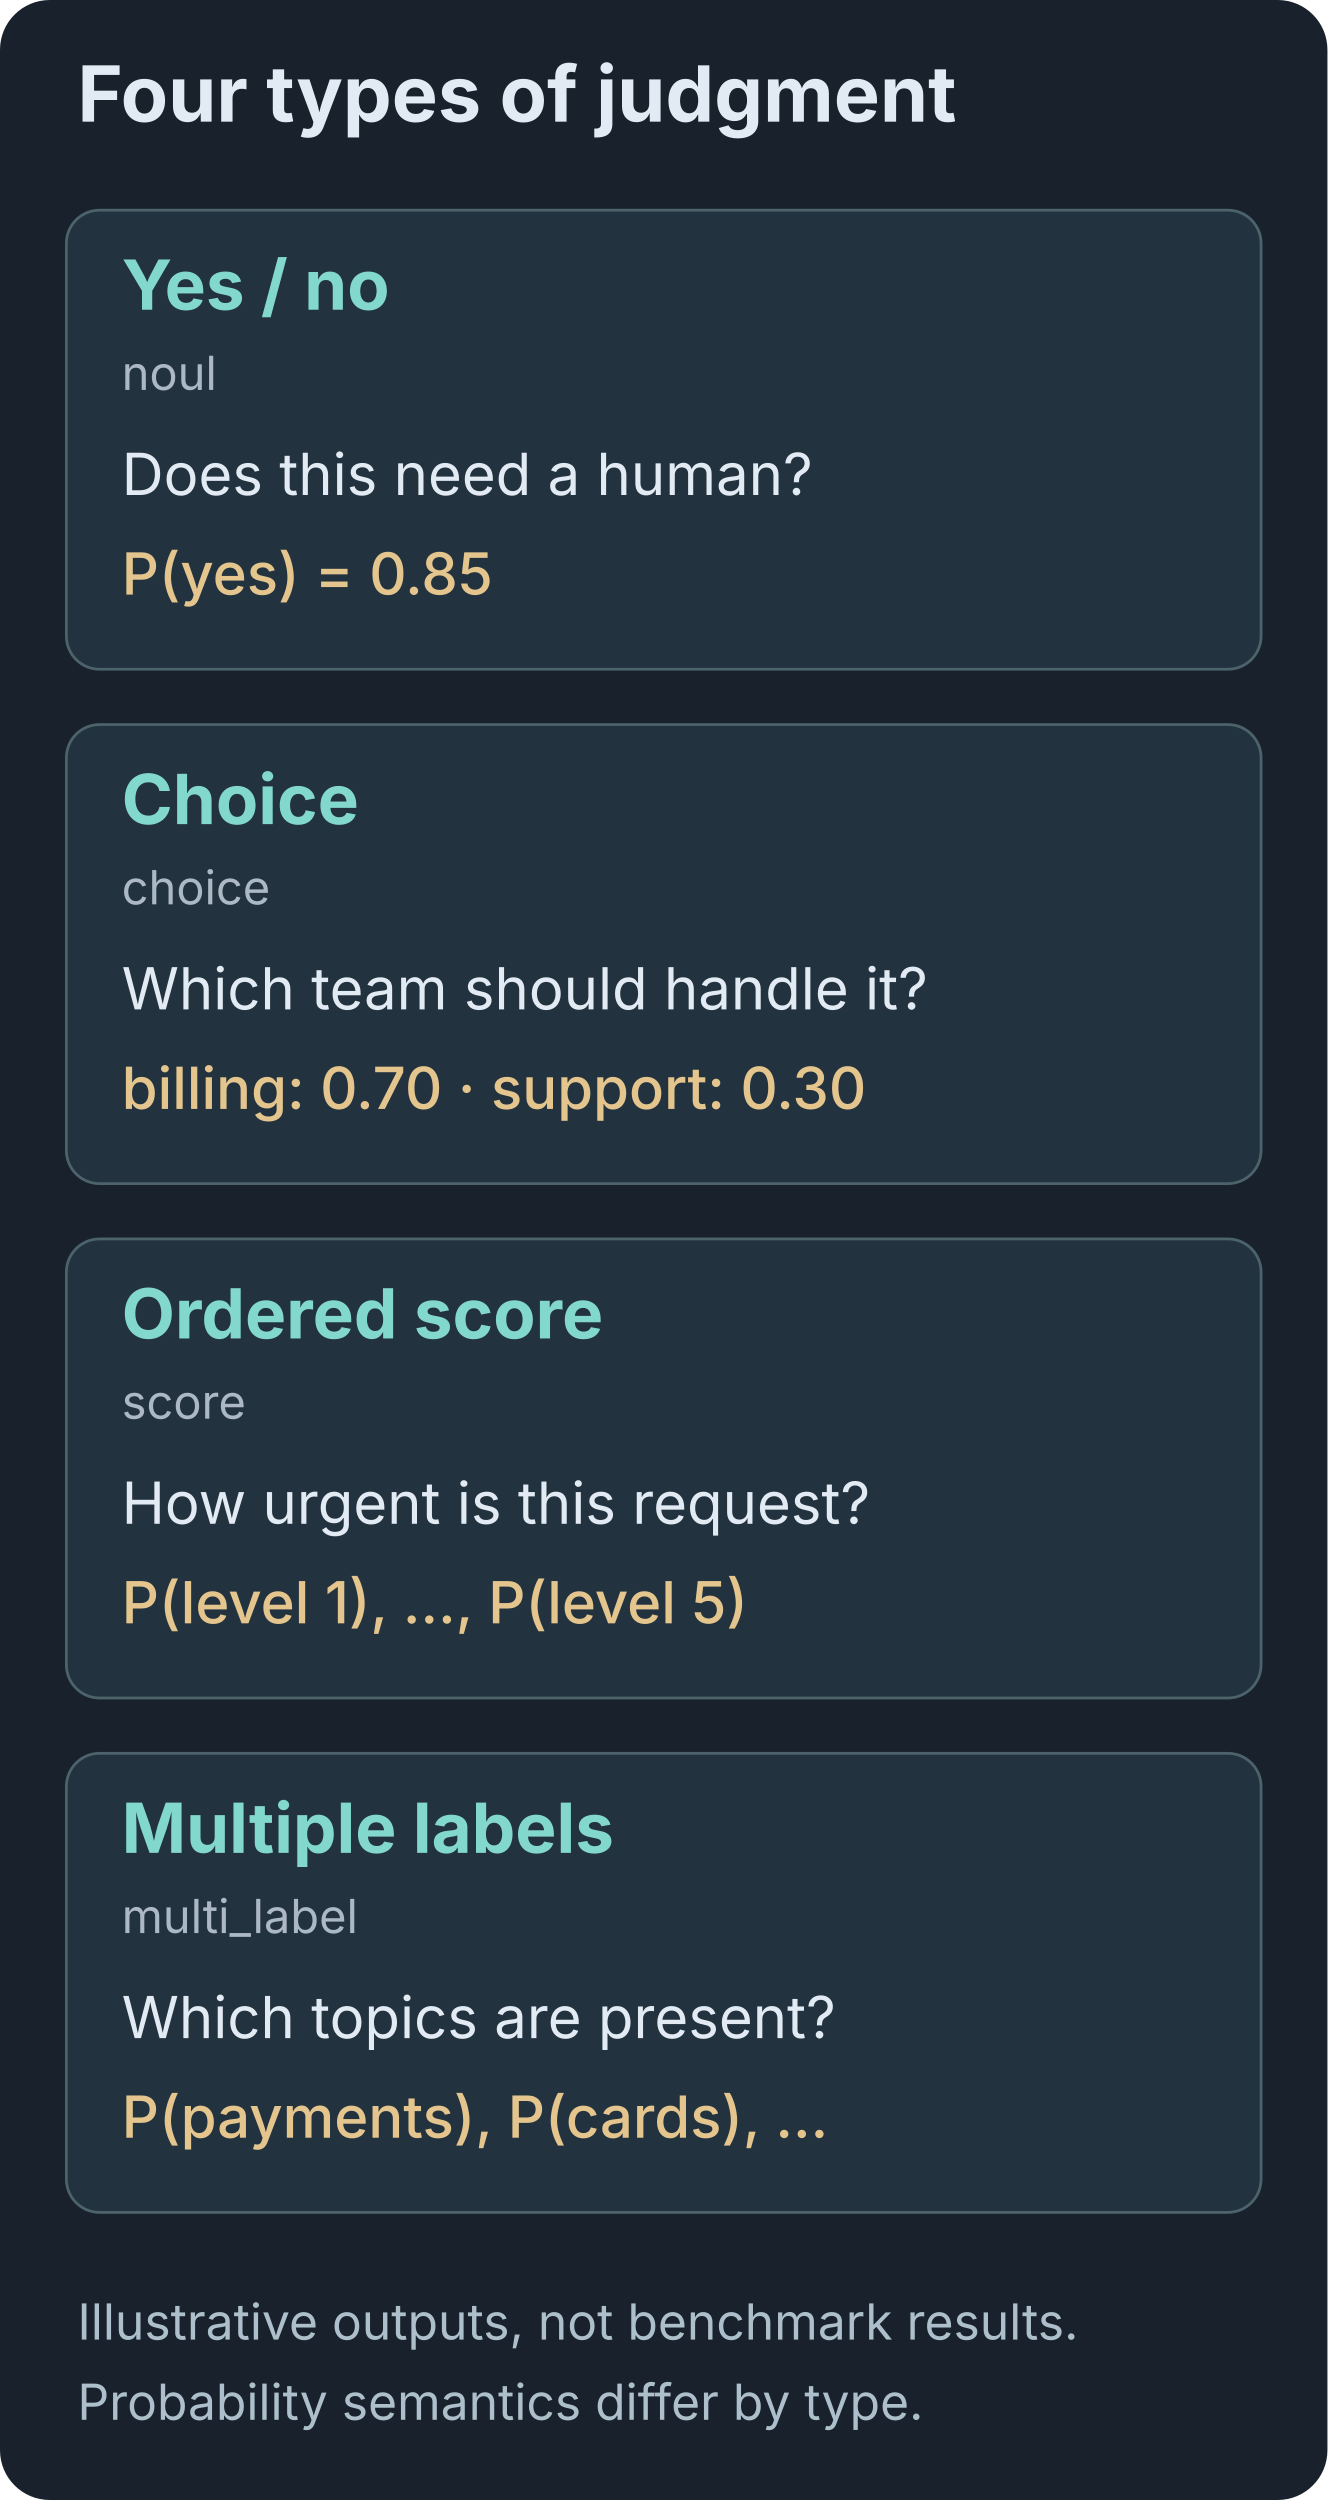
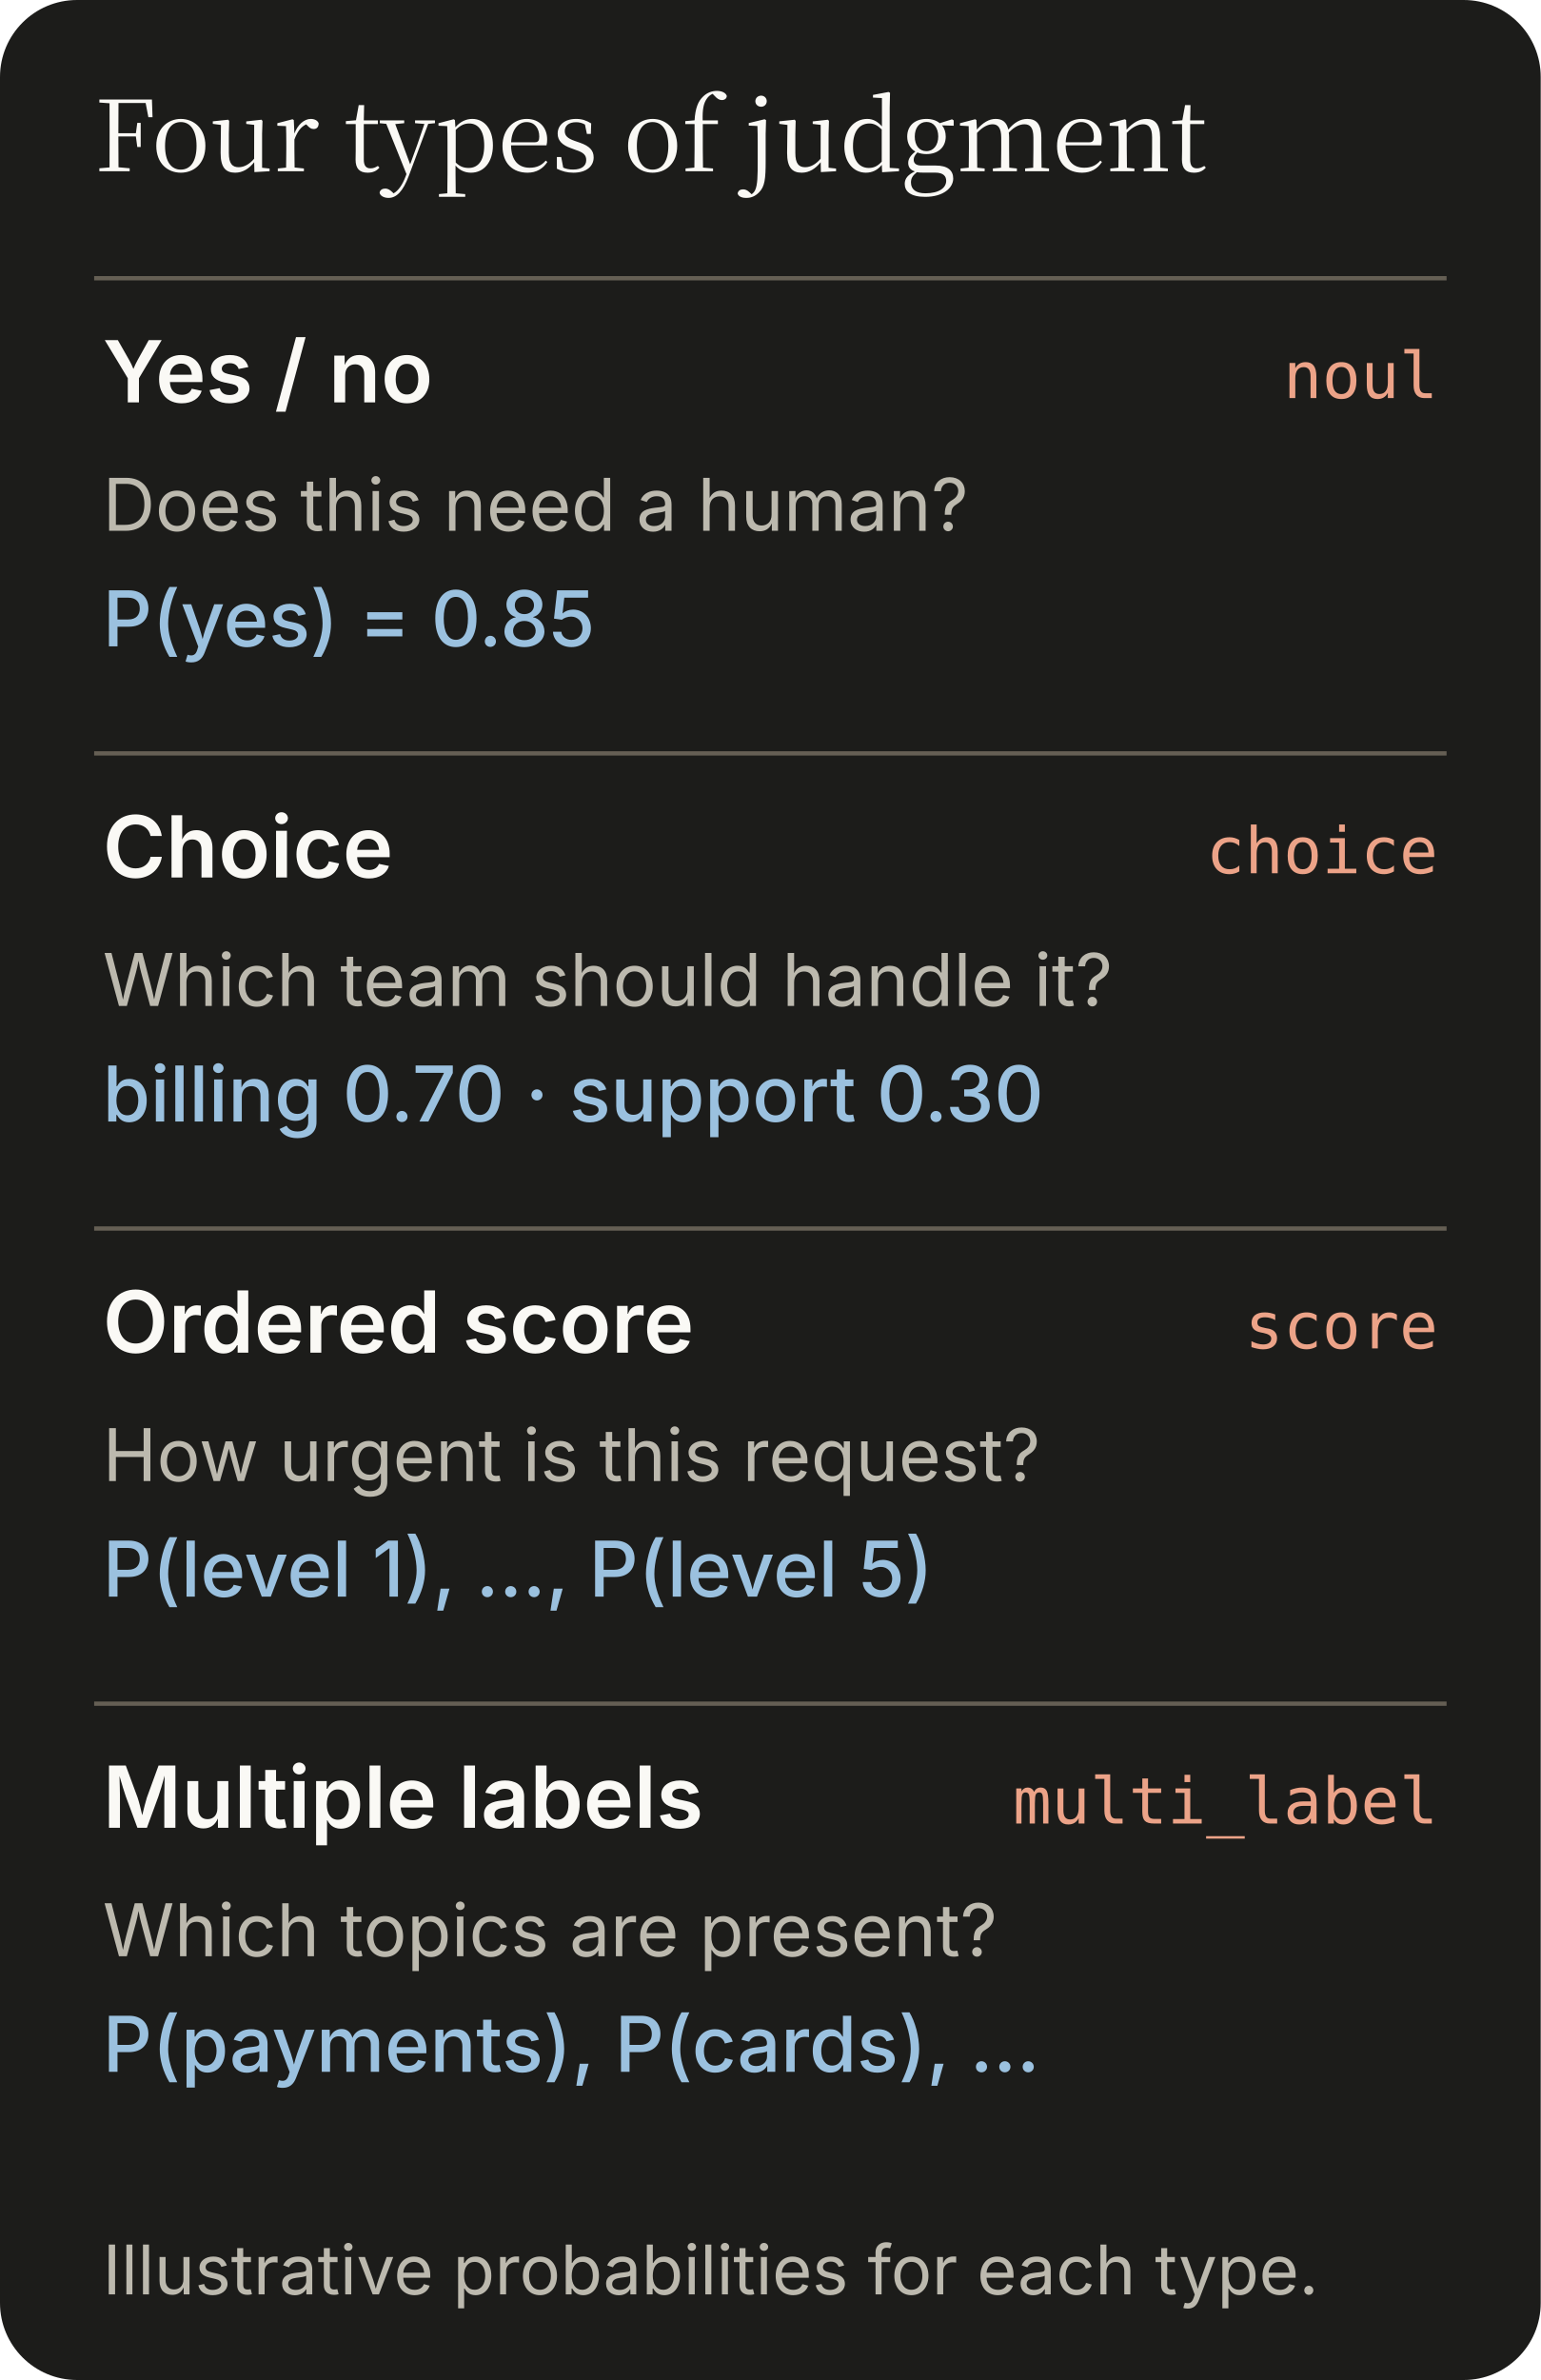
- <svg xmlns="http://www.w3.org/2000/svg" width="480" height="904" viewBox="0 0 480 904" role="img" aria-labelledby="title">
+ <svg xmlns="http://www.w3.org/2000/svg" width="360" height="556" viewBox="0 0 360 556" role="img" aria-labelledby="title">
  <style>text {font-family: "Inter", "DejaVu Sans", Arial, sans-serif}</style>
-   <rect width="480" height="904" rx="18" fill="#18212c" />
-   <text x="28" y="44" font-size="28" fill="#e2eaf3" font-weight="650">Four types of judgment</text>
-   <rect x="24" y="76" width="432" height="166" rx="12" fill="#22323e" stroke="#4c636b" />
-   <text x="44" y="112" font-size="25" fill="#83d8cd" font-weight="650">Yes / no</text>
-   <text x="44" y="141" font-size="17" fill="#acb9c4" font-weight="400">noul</text>
-   <text x="44" y="179" font-size="21" fill="#e2eaf3" font-weight="400">Does this need a human?</text>
-   <text x="44" y="215" font-size="21" fill="#e3c58d" font-weight="500">P(yes) = 0.85</text>
-   <rect x="24" y="262" width="432" height="166" rx="12" fill="#22323e" stroke="#4c636b" />
-   <text x="44" y="298" font-size="25" fill="#83d8cd" font-weight="650">Choice</text>
-   <text x="44" y="327" font-size="17" fill="#acb9c4" font-weight="400">choice</text>
-   <text x="44" y="365" font-size="21" fill="#e2eaf3" font-weight="400">Which team should handle it?</text>
-   <text x="44" y="401" font-size="21" fill="#e3c58d" font-weight="500">billing: 0.70 · support: 0.30</text>
-   <rect x="24" y="448" width="432" height="166" rx="12" fill="#22323e" stroke="#4c636b" />
-   <text x="44" y="484" font-size="25" fill="#83d8cd" font-weight="650">Ordered score</text>
-   <text x="44" y="513" font-size="17" fill="#acb9c4" font-weight="400">score</text>
-   <text x="44" y="551" font-size="21" fill="#e2eaf3" font-weight="400">How urgent is this request?</text>
-   <text x="44" y="587" font-size="21" fill="#e3c58d" font-weight="500">P(level 1), …, P(level 5)</text>
-   <rect x="24" y="634" width="432" height="166" rx="12" fill="#22323e" stroke="#4c636b" />
-   <text x="44" y="670" font-size="25" fill="#83d8cd" font-weight="650">Multiple labels</text>
-   <text x="44" y="699" font-size="17" fill="#acb9c4" font-weight="400">multi_label</text>
-   <text x="44" y="737" font-size="21" fill="#e2eaf3" font-weight="400">Which topics are present?</text>
-   <text x="44" y="773" font-size="21" fill="#e3c58d" font-weight="500">P(payments), P(cards), …</text>
-   <text x="28" y="846" font-size="18" fill="#adbfca" font-weight="400">Illustrative outputs, not benchmark results.</text>
-   <text x="28" y="875" font-size="18" fill="#adbfca" font-weight="400">Probability semantics differ by type.</text>
+   <rect width="360" height="556" rx="18" fill="#1C1C1A" />
+   <style>text.heading {font-family: Georgia, "Songti SC", "Noto Serif CJK SC", serif} text.kind {font-family: ui-monospace, "SFMono-Regular", Consolas, monospace}</style>
+   <text x="22" y="40" font-size="23" fill="#FAF9F5" font-weight="500" class="heading">Four types of judgment</text>
+   <path d="M22 65 H338" stroke="#655F54" />
+   <text x="24" y="94" font-size="20" fill="#FAF9F5" font-weight="600">Yes / no</text>
+   <text x="336" y="93" font-size="15" fill="#ECA388" font-weight="400" text-anchor="end" class="kind">noul</text>
+   <text x="24" y="124" font-size="17" fill="#BCB9AE" font-weight="400">Does this need a human?</text>
+   <text x="24" y="151" font-size="18" fill="#9BC1DF" font-weight="550">P(yes) = 0.85</text>
+   <path d="M22 176 H338" stroke="#655F54" />
+   <text x="24" y="205" font-size="20" fill="#FAF9F5" font-weight="600">Choice</text>
+   <text x="336" y="204" font-size="15" fill="#ECA388" font-weight="400" text-anchor="end" class="kind">choice</text>
+   <text x="24" y="235" font-size="17" fill="#BCB9AE" font-weight="400">Which team should handle it?</text>
+   <text x="24" y="262" font-size="18" fill="#9BC1DF" font-weight="550">billing 0.70 · support 0.30</text>
+   <path d="M22 287 H338" stroke="#655F54" />
+   <text x="24" y="316" font-size="20" fill="#FAF9F5" font-weight="600">Ordered score</text>
+   <text x="336" y="315" font-size="15" fill="#ECA388" font-weight="400" text-anchor="end" class="kind">score</text>
+   <text x="24" y="346" font-size="17" fill="#BCB9AE" font-weight="400">How urgent is this request?</text>
+   <text x="24" y="373" font-size="18" fill="#9BC1DF" font-weight="550">P(level 1), …, P(level 5)</text>
+   <path d="M22 398 H338" stroke="#655F54" />
+   <text x="24" y="427" font-size="20" fill="#FAF9F5" font-weight="600">Multiple labels</text>
+   <text x="336" y="426" font-size="15" fill="#ECA388" font-weight="400" text-anchor="end" class="kind">multi_label</text>
+   <text x="24" y="457" font-size="17" fill="#BCB9AE" font-weight="400">Which topics are present?</text>
+   <text x="24" y="484" font-size="18" fill="#9BC1DF" font-weight="550">P(payments), P(cards), …</text>
+   <text x="24" y="536" font-size="16" fill="#BCB9AE" font-weight="400">Illustrative probabilities for each type.</text>
</svg>
